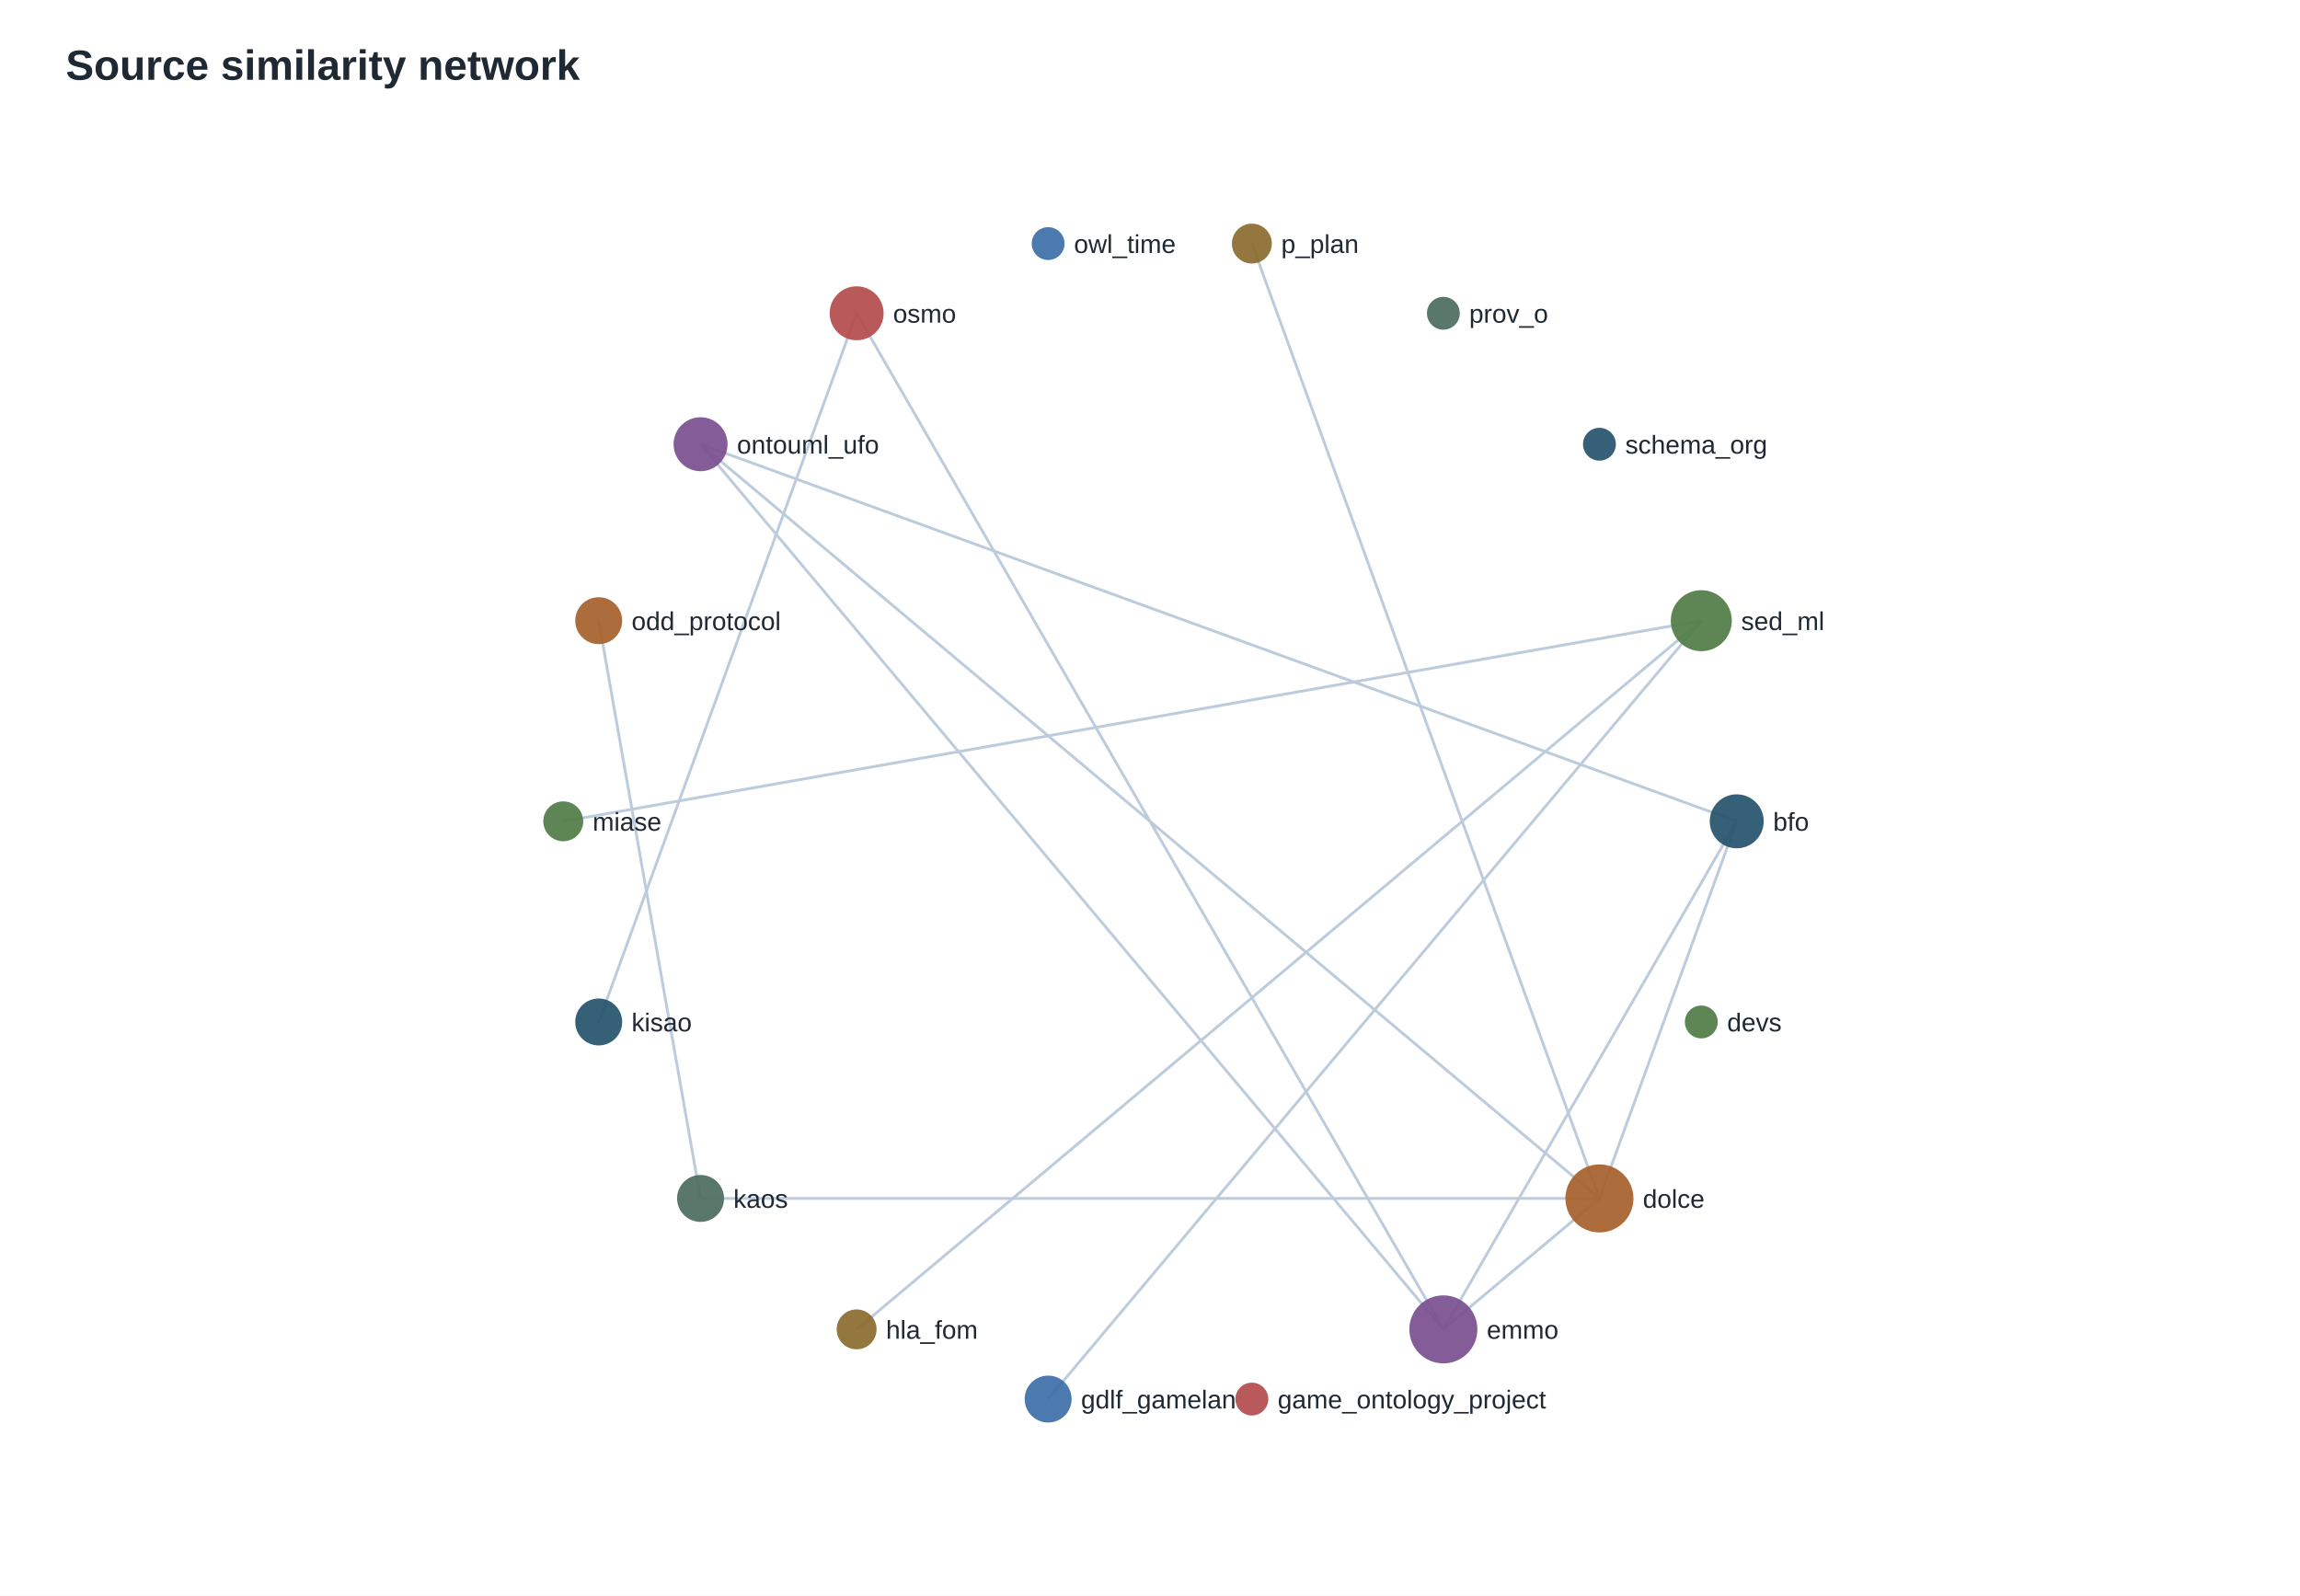
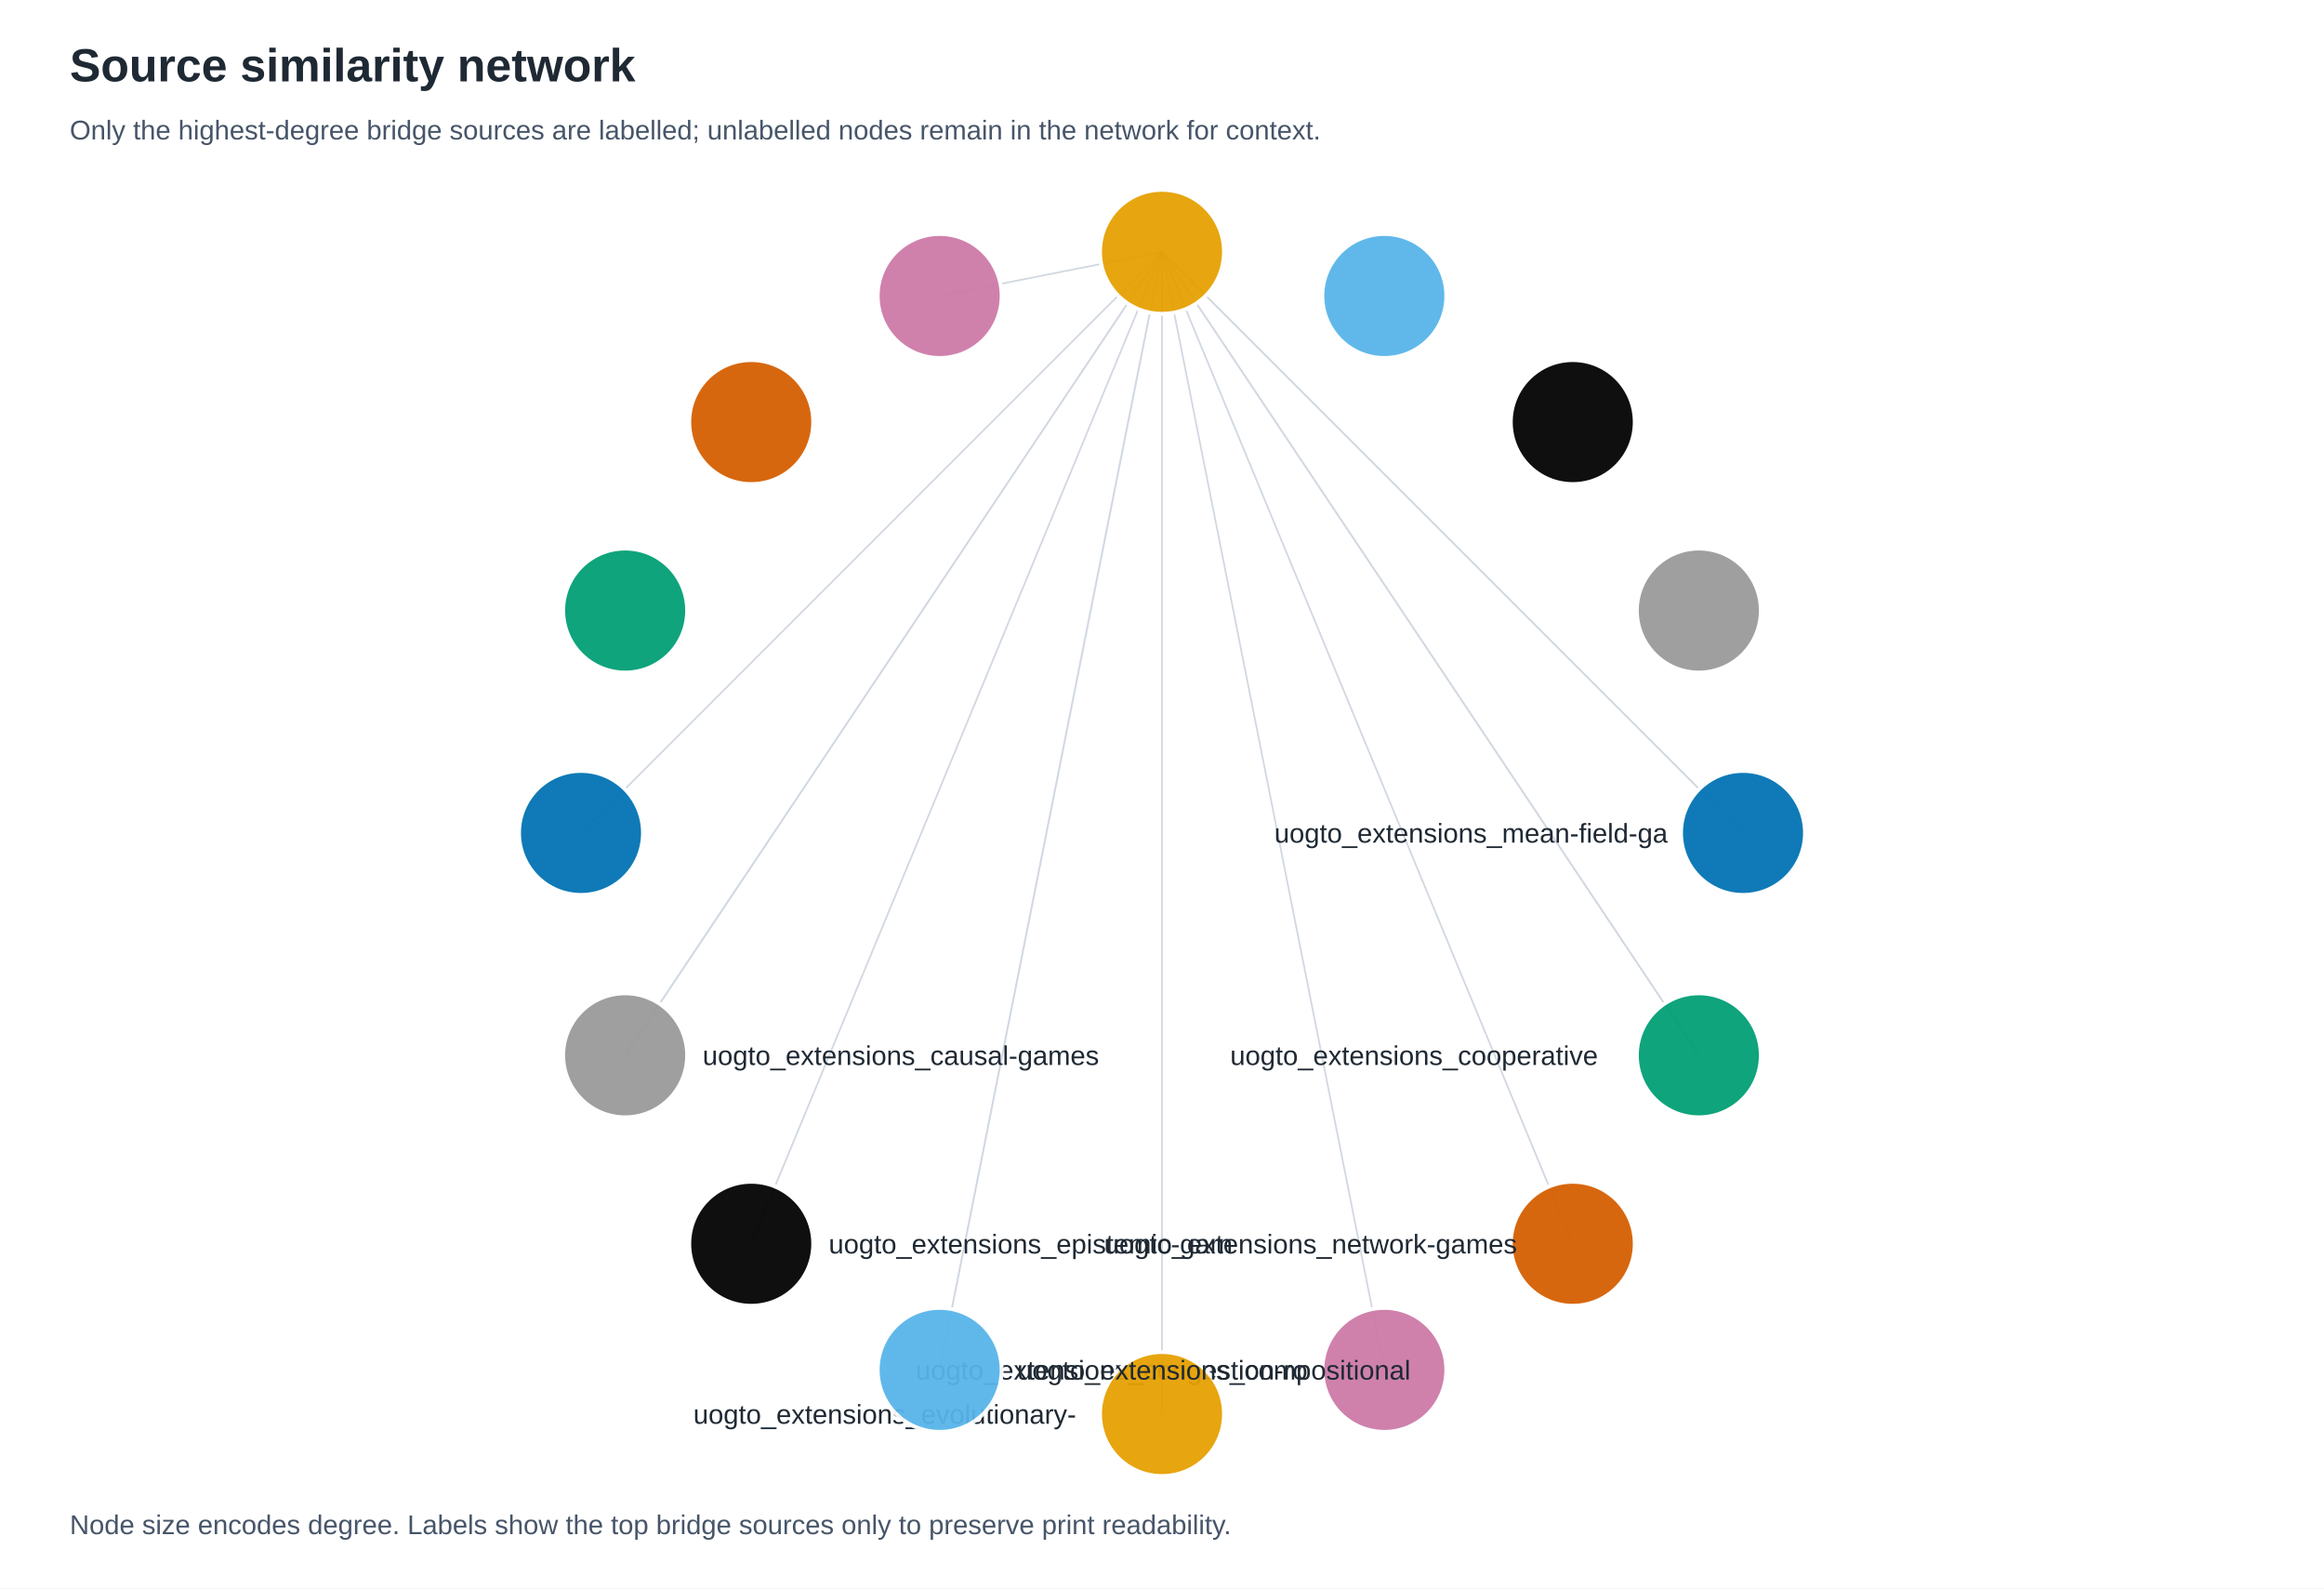
- <svg xmlns="http://www.w3.org/2000/svg" width="980" height="680" viewBox="0 0 980 680" role="img">
-   <style>text{font-family:Arial,sans-serif;fill:#1f2933} .small{font-size:11px} .label{font-size:12px} .title{font-size:18px;font-weight:700}</style>
+ <svg xmlns="http://www.w3.org/2000/svg" width="1200" height="820" viewBox="0 0 1200 820" role="img" aria-labelledby="title desc">
+   <style>text{font-family:Arial,Helvetica,sans-serif;fill:#1f2933}.tiny{font-size:12px}.small{font-size:14px}.label{font-size:15px}.title{font-size:24px;font-weight:700}.caption{font-size:14px;fill:#475569}.axis{stroke:#CBD5E1}.callout{font-size:14px;font-weight:700}</style>
  <rect width="100%" height="100%" fill="#ffffff" />
-   <text class="title" x="28" y="34">Source similarity network</text>
-   <line x1="740.0" y1="350.0" x2="681.5" y2="510.7" stroke="#bcccdc" stroke-width="1.2" />
-   <line x1="740.0" y1="350.0" x2="615.0" y2="566.5" stroke="#bcccdc" stroke-width="1.2" />
-   <line x1="740.0" y1="350.0" x2="298.5" y2="189.3" stroke="#bcccdc" stroke-width="1.2" />
-   <line x1="681.5" y1="510.7" x2="615.0" y2="566.5" stroke="#bcccdc" stroke-width="1.2" />
-   <line x1="681.5" y1="510.7" x2="298.5" y2="510.7" stroke="#bcccdc" stroke-width="1.2" />
-   <line x1="681.5" y1="510.7" x2="298.5" y2="189.3" stroke="#bcccdc" stroke-width="1.2" />
-   <line x1="681.5" y1="510.7" x2="533.4" y2="103.8" stroke="#bcccdc" stroke-width="1.2" />
-   <line x1="615.0" y1="566.5" x2="298.5" y2="189.3" stroke="#bcccdc" stroke-width="1.2" />
-   <line x1="615.0" y1="566.5" x2="365.0" y2="133.5" stroke="#bcccdc" stroke-width="1.2" />
-   <line x1="446.6" y1="596.2" x2="724.9" y2="264.5" stroke="#bcccdc" stroke-width="1.2" />
-   <line x1="365.0" y1="566.5" x2="724.9" y2="264.5" stroke="#bcccdc" stroke-width="1.2" />
-   <line x1="298.5" y1="510.7" x2="255.1" y2="264.5" stroke="#bcccdc" stroke-width="1.2" />
-   <line x1="255.1" y1="435.5" x2="365.0" y2="133.5" stroke="#bcccdc" stroke-width="1.2" />
-   <line x1="240.0" y1="350.0" x2="724.9" y2="264.5" stroke="#bcccdc" stroke-width="1.2" />
-   <circle cx="740.0" cy="350.0" r="11.5" fill="#24536b" opacity="0.92" />
-   <text class="small" x="755.5" y="354.0">bfo</text>
-   <circle cx="724.9" cy="435.5" r="7.0" fill="#4f7c45" opacity="0.92" />
-   <text class="small" x="735.9" y="439.5">devs</text>
-   <circle cx="681.5" cy="510.7" r="14.5" fill="#a65f2a" opacity="0.92" />
-   <text class="small" x="700.0" y="514.7">dolce</text>
-   <circle cx="615.0" cy="566.5" r="14.5" fill="#7a4f8f" opacity="0.92" />
-   <text class="small" x="633.5" y="570.5">emmo</text>
-   <circle cx="533.4" cy="596.2" r="7.0" fill="#b44b4b" opacity="0.92" />
-   <text class="small" x="544.4" y="600.2">game_ontology_project</text>
-   <circle cx="446.6" cy="596.2" r="10.0" fill="#3d6fa8" opacity="0.92" />
-   <text class="small" x="460.6" y="600.2">gdlf_gamelan</text>
-   <circle cx="365.0" cy="566.5" r="8.5" fill="#8a6b2e" opacity="0.92" />
-   <text class="small" x="377.5" y="570.5">hla_fom</text>
-   <circle cx="298.5" cy="510.7" r="10.0" fill="#4c6b5f" opacity="0.92" />
-   <text class="small" x="312.5" y="514.7">kaos</text>
-   <circle cx="255.1" cy="435.5" r="10.0" fill="#24536b" opacity="0.92" />
-   <text class="small" x="269.1" y="439.5">kisao</text>
-   <circle cx="240.0" cy="350.0" r="8.5" fill="#4f7c45" opacity="0.92" />
-   <text class="small" x="252.5" y="354.0">miase</text>
-   <circle cx="255.1" cy="264.5" r="10.0" fill="#a65f2a" opacity="0.92" />
-   <text class="small" x="269.1" y="268.5">odd_protocol</text>
-   <circle cx="298.5" cy="189.3" r="11.5" fill="#7a4f8f" opacity="0.92" />
-   <text class="small" x="314.0" y="193.3">ontouml_ufo</text>
-   <circle cx="365.0" cy="133.5" r="11.5" fill="#b44b4b" opacity="0.92" />
-   <text class="small" x="380.5" y="137.5">osmo</text>
-   <circle cx="446.6" cy="103.8" r="7.0" fill="#3d6fa8" opacity="0.92" />
-   <text class="small" x="457.6" y="107.8">owl_time</text>
-   <circle cx="533.4" cy="103.8" r="8.5" fill="#8a6b2e" opacity="0.92" />
-   <text class="small" x="545.9" y="107.8">p_plan</text>
-   <circle cx="615.0" cy="133.5" r="7.0" fill="#4c6b5f" opacity="0.92" />
-   <text class="small" x="626.0" y="137.5">prov_o</text>
-   <circle cx="681.5" cy="189.3" r="7.0" fill="#24536b" opacity="0.92" />
-   <text class="small" x="692.5" y="193.3">schema_org</text>
-   <circle cx="724.9" cy="264.5" r="13.0" fill="#4f7c45" opacity="0.92" />
-   <text class="small" x="741.9" y="268.5">sed_ml</text>
+   <text class="title" x="36" y="42">Source similarity network</text>
+   <text class="caption" x="36" y="72">Only the highest-degree bridge sources are labelled; unlabelled nodes remain in the network for context.</text>
+   <line x1="600.0" y1="130.0" x2="322.8" y2="544.8" stroke="#94A3B8" stroke-width="1.0" opacity="0.42" />
+   <line x1="600.0" y1="130.0" x2="485.2" y2="707.2" stroke="#94A3B8" stroke-width="1.0" opacity="0.42" />
+   <line x1="600.0" y1="130.0" x2="714.8" y2="707.2" stroke="#94A3B8" stroke-width="0.9" opacity="0.42" />
+   <line x1="600.0" y1="130.0" x2="877.2" y2="544.8" stroke="#94A3B8" stroke-width="1.0" opacity="0.42" />
+   <line x1="600.0" y1="130.0" x2="300.0" y2="430.0" stroke="#94A3B8" stroke-width="0.9" opacity="0.42" />
+   <line x1="600.0" y1="130.0" x2="387.9" y2="642.1" stroke="#94A3B8" stroke-width="0.9" opacity="0.42" />
+   <line x1="600.0" y1="130.0" x2="600.0" y2="730.0" stroke="#94A3B8" stroke-width="0.9" opacity="0.42" />
+   <line x1="600.0" y1="130.0" x2="900.0" y2="430.0" stroke="#94A3B8" stroke-width="1.0" opacity="0.42" />
+   <line x1="600.0" y1="130.0" x2="812.1" y2="642.1" stroke="#94A3B8" stroke-width="0.9" opacity="0.42" />
+   <line x1="600.0" y1="130.0" x2="485.2" y2="152.8" stroke="#94A3B8" stroke-width="0.9" opacity="0.42" />
+   <circle cx="900.0" cy="430.0" r="32" fill="#0072B2" opacity="0.94" stroke="#ffffff" stroke-width="2" />
+   <text class="small" x="658.0" y="435.0">uogto_extensions_mean-field-ga</text>
+   <circle cx="877.2" cy="544.8" r="32" fill="#009E73" opacity="0.94" stroke="#ffffff" stroke-width="2" />
+   <text class="small" x="635.2" y="549.8">uogto_extensions_cooperative</text>
+   <circle cx="812.1" cy="642.1" r="32" fill="#D55E00" opacity="0.94" stroke="#ffffff" stroke-width="2" />
+   <text class="small" x="570.1" y="647.1">uogto_extensions_network-games</text>
+   <circle cx="714.8" cy="707.2" r="32" fill="#CC79A7" opacity="0.94" stroke="#ffffff" stroke-width="2" />
+   <text class="small" x="472.8" y="712.2">uogto_extensions_congestion-ro</text>
+   <circle cx="600.0" cy="730.0" r="32" fill="#E69F00" opacity="0.94" stroke="#ffffff" stroke-width="2" />
+   <text class="small" x="358.0" y="735.0">uogto_extensions_evolutionary-</text>
+   <circle cx="485.2" cy="707.2" r="32" fill="#56B4E9" opacity="0.94" stroke="#ffffff" stroke-width="2" />
+   <text class="small" x="525.2" y="712.2">uogto_extensions_compositional</text>
+   <circle cx="387.9" cy="642.1" r="32" fill="#000000" opacity="0.94" stroke="#ffffff" stroke-width="2" />
+   <text class="small" x="427.9" y="647.1">uogto_extensions_epistemic-gam</text>
+   <circle cx="322.8" cy="544.8" r="32" fill="#999999" opacity="0.94" stroke="#ffffff" stroke-width="2" />
+   <text class="small" x="362.8" y="549.8">uogto_extensions_causal-games</text>
+   <circle cx="300.0" cy="430.0" r="32" fill="#0072B2" opacity="0.94" stroke="#ffffff" stroke-width="2" />
+   <circle cx="322.8" cy="315.2" r="32" fill="#009E73" opacity="0.94" stroke="#ffffff" stroke-width="2" />
+   <circle cx="387.9" cy="217.9" r="32" fill="#D55E00" opacity="0.94" stroke="#ffffff" stroke-width="2" />
+   <circle cx="485.2" cy="152.8" r="32" fill="#CC79A7" opacity="0.94" stroke="#ffffff" stroke-width="2" />
+   <circle cx="600.0" cy="130.0" r="32" fill="#E69F00" opacity="0.94" stroke="#ffffff" stroke-width="2" />
+   <circle cx="714.8" cy="152.8" r="32" fill="#56B4E9" opacity="0.94" stroke="#ffffff" stroke-width="2" />
+   <circle cx="812.1" cy="217.9" r="32" fill="#000000" opacity="0.94" stroke="#ffffff" stroke-width="2" />
+   <circle cx="877.2" cy="315.2" r="32" fill="#999999" opacity="0.94" stroke="#ffffff" stroke-width="2" />
+   <text class="caption" x="36" y="792">Node size encodes degree. Labels show the top bridge sources only to preserve print readability.</text>
</svg>
